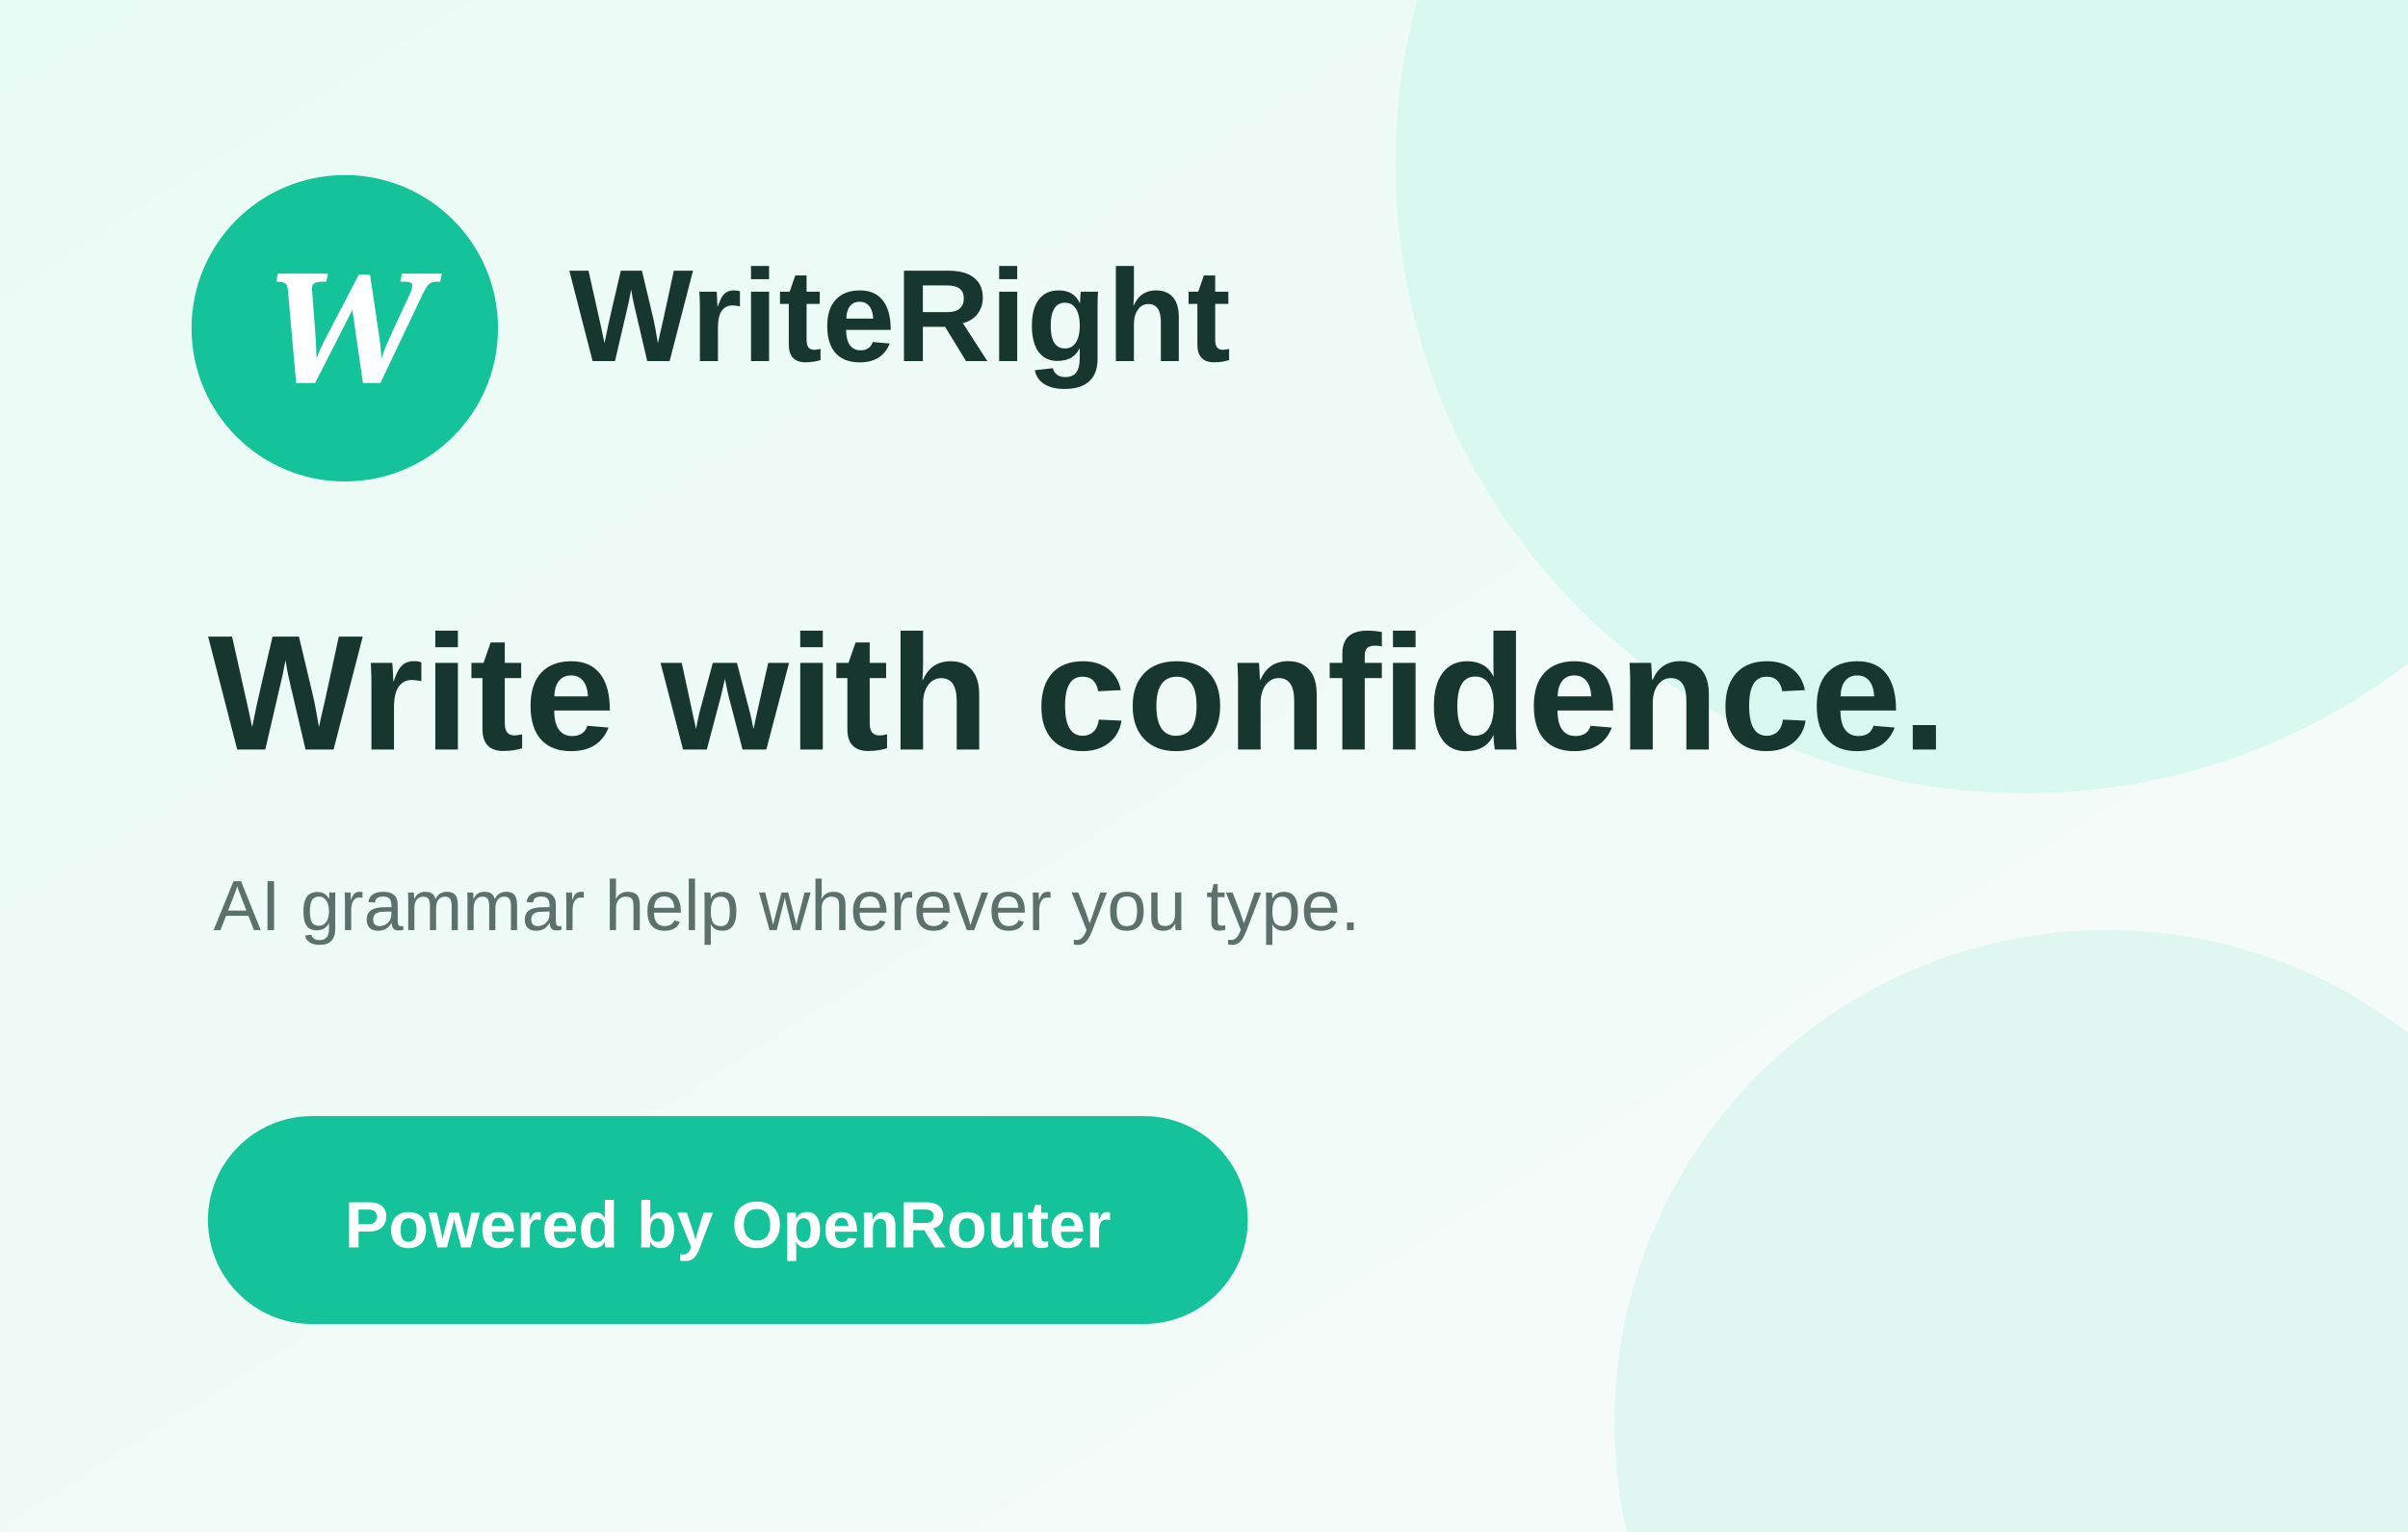
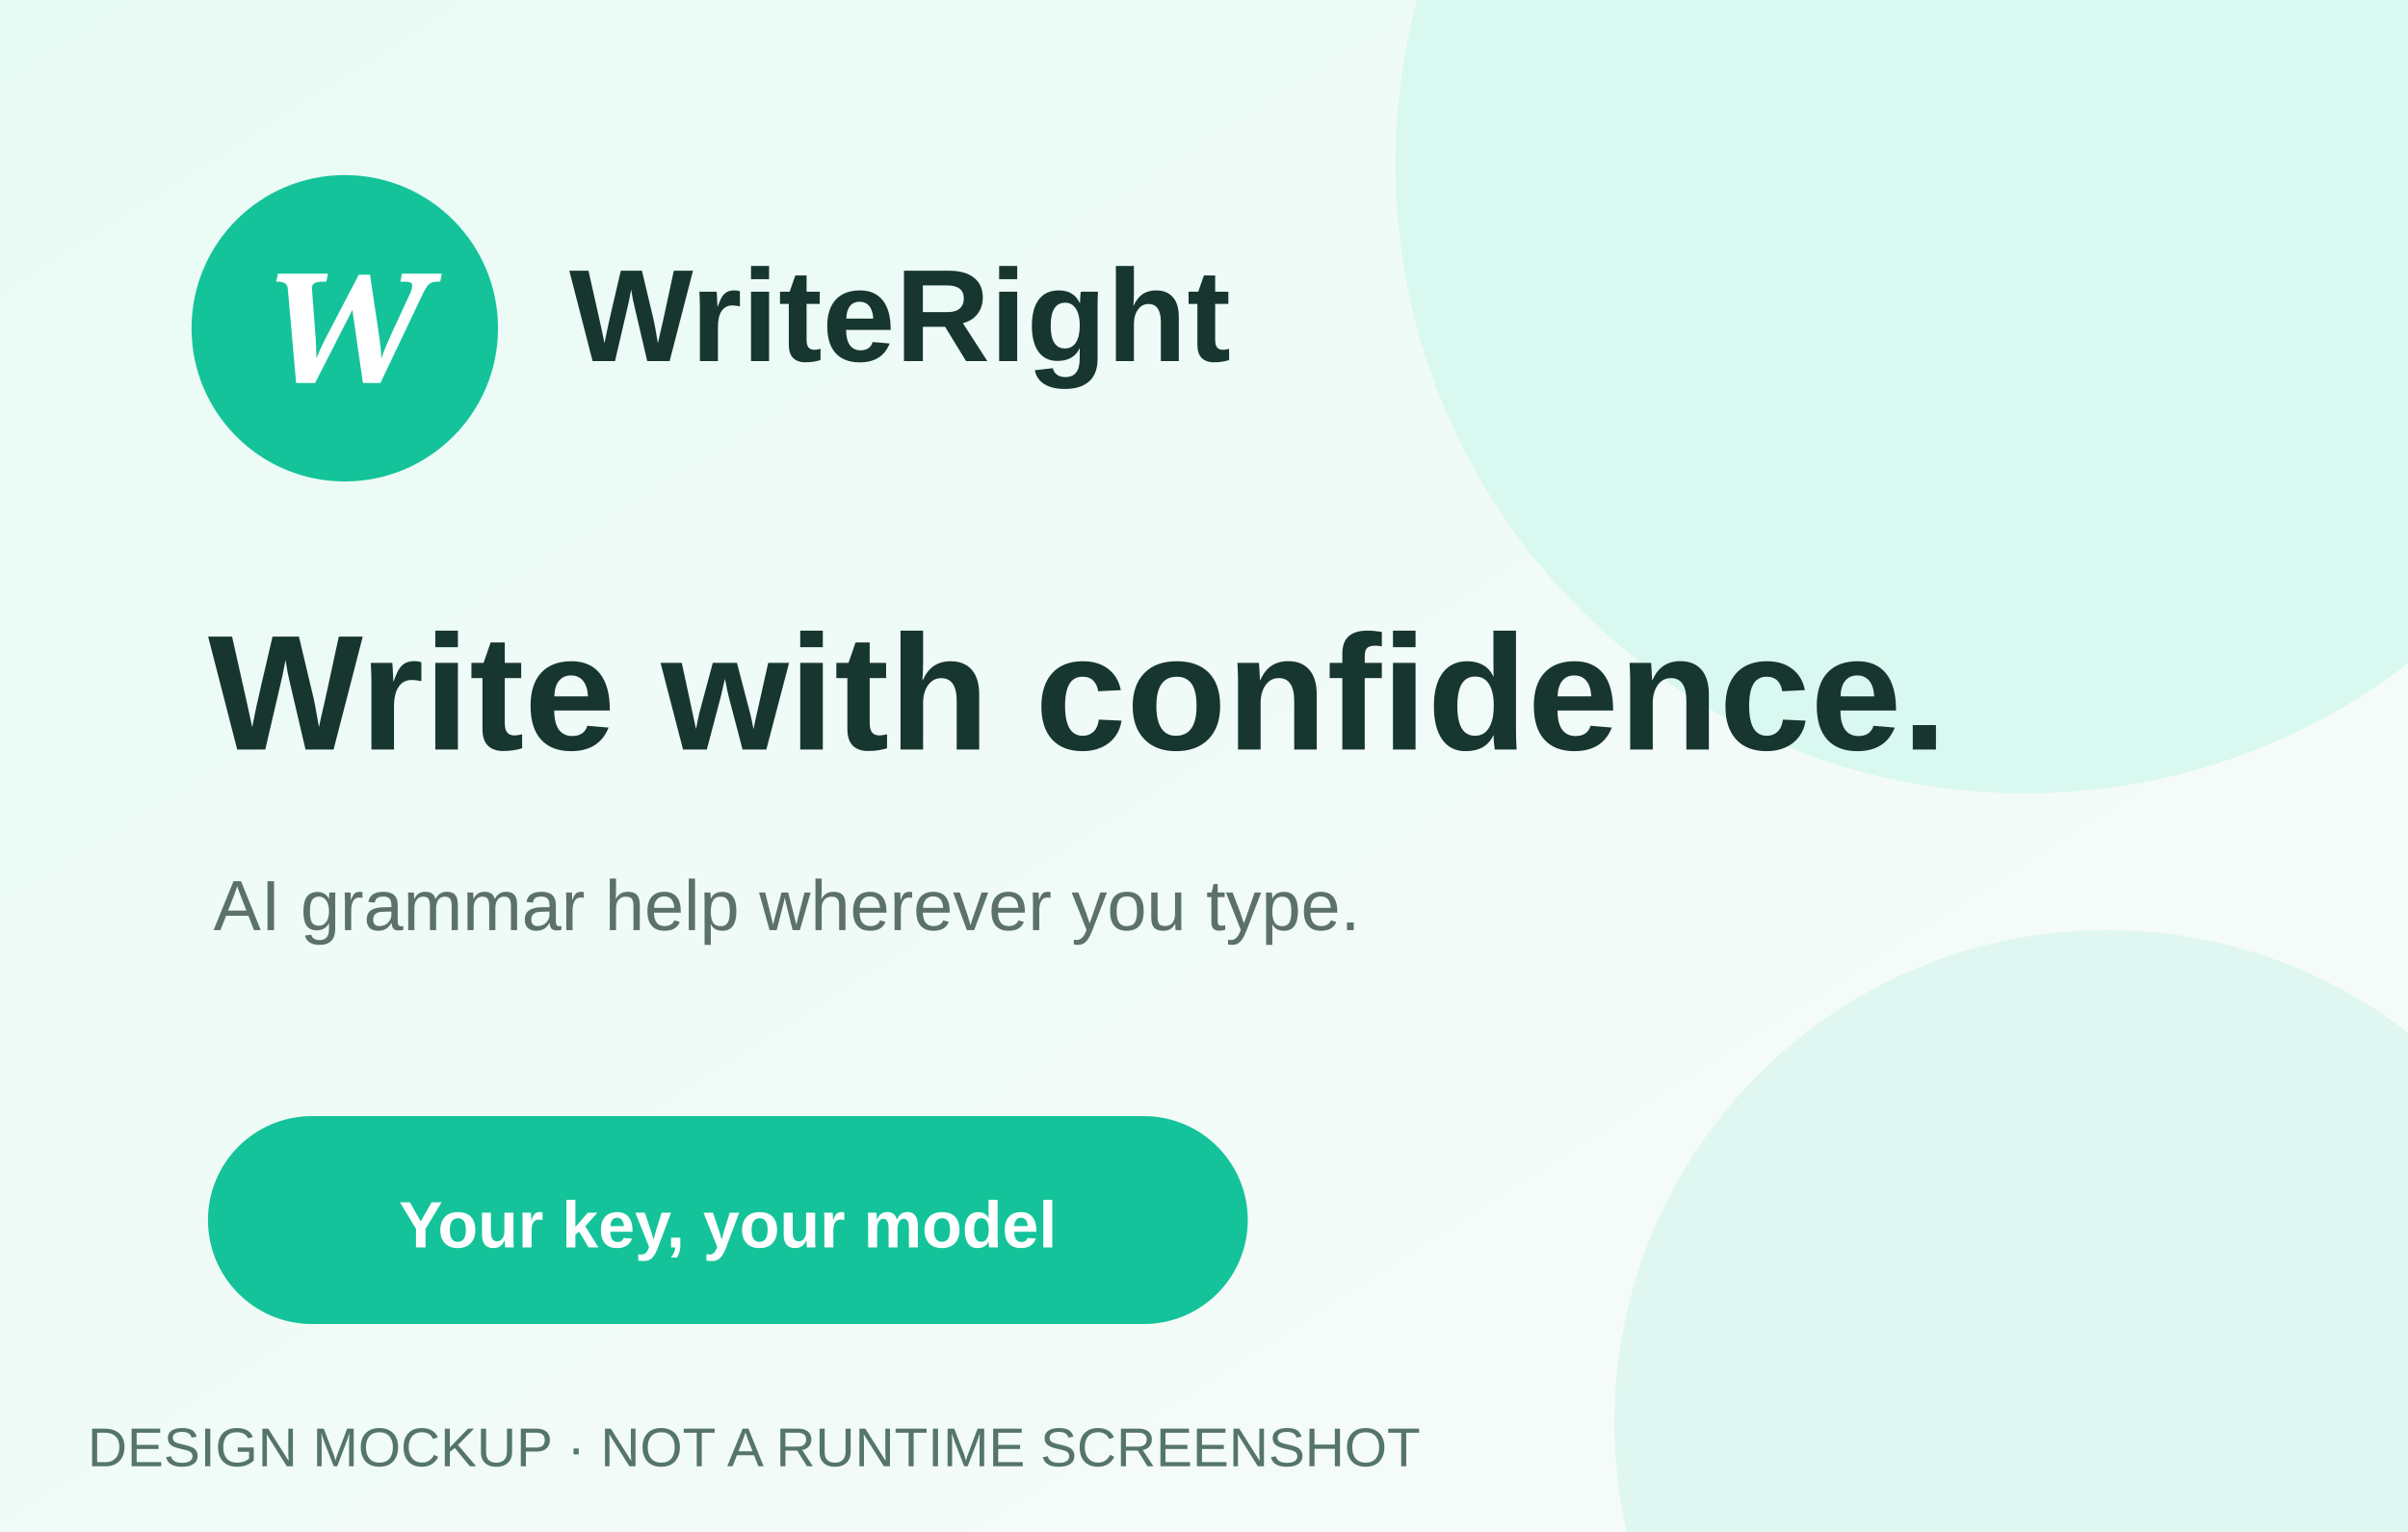
<svg xmlns="http://www.w3.org/2000/svg" width="440" height="280" viewBox="0 0 440 280">
  <defs>
    <filter id="shadow" x="-30%" y="-30%" width="160%" height="180%">
      <feDropShadow dx="0" dy="16" stdDeviation="22" flood-color="#092d26" flood-opacity=".16" />
    </filter>
    <linearGradient id="bg" x1="0" y1="0" x2="1" y2="1">
      <stop stop-color="#e9fbf5" />
      <stop offset="1" stop-color="#f8fbfa" />
    </linearGradient>
  </defs>
  <rect width="100%" height="100%" fill="url(#bg)" />
  <circle cx="370" cy="30" r="115" fill="#d9f8ef" />
  <circle cx="385" cy="260" r="90" fill="#dff7f0" />
  <circle cx="63" cy="60" r="28" fill="#15c39a" />
  <text x="63" y="70" text-anchor="middle" font-family="Georgia" font-style="italic" font-weight="700" font-size="28" fill="#fff">W</text>
  <text x="104" y="66" font-family="Arial" font-size="24" font-weight="700" fill="#17362f">WriteRight</text>
  <text x="38" y="137" font-family="Arial" font-size="30" font-weight="700" fill="#17362f">Write with confidence.</text>
  <text x="39" y="170" font-family="Arial" font-size="13" fill="#5c716c">AI grammar help wherever you type.</text>
  <rect x="38" y="204" width="190" height="38" rx="19" fill="#15c39a" />
-   <text x="133" y="228" text-anchor="middle" font-family="Arial" font-size="12" font-weight="700" fill="#fff">Powered by OpenRouter</text>
+   <text x="133" y="228" text-anchor="middle" font-family="Arial" font-size="12" font-weight="700" fill="#fff">Your key, your model</text>
+   <text x="16" y="268" font-family="Arial" font-size="10" fill="#55756b">DESIGN MOCKUP · NOT A RUNTIME SCREENSHOT</text>
</svg>
